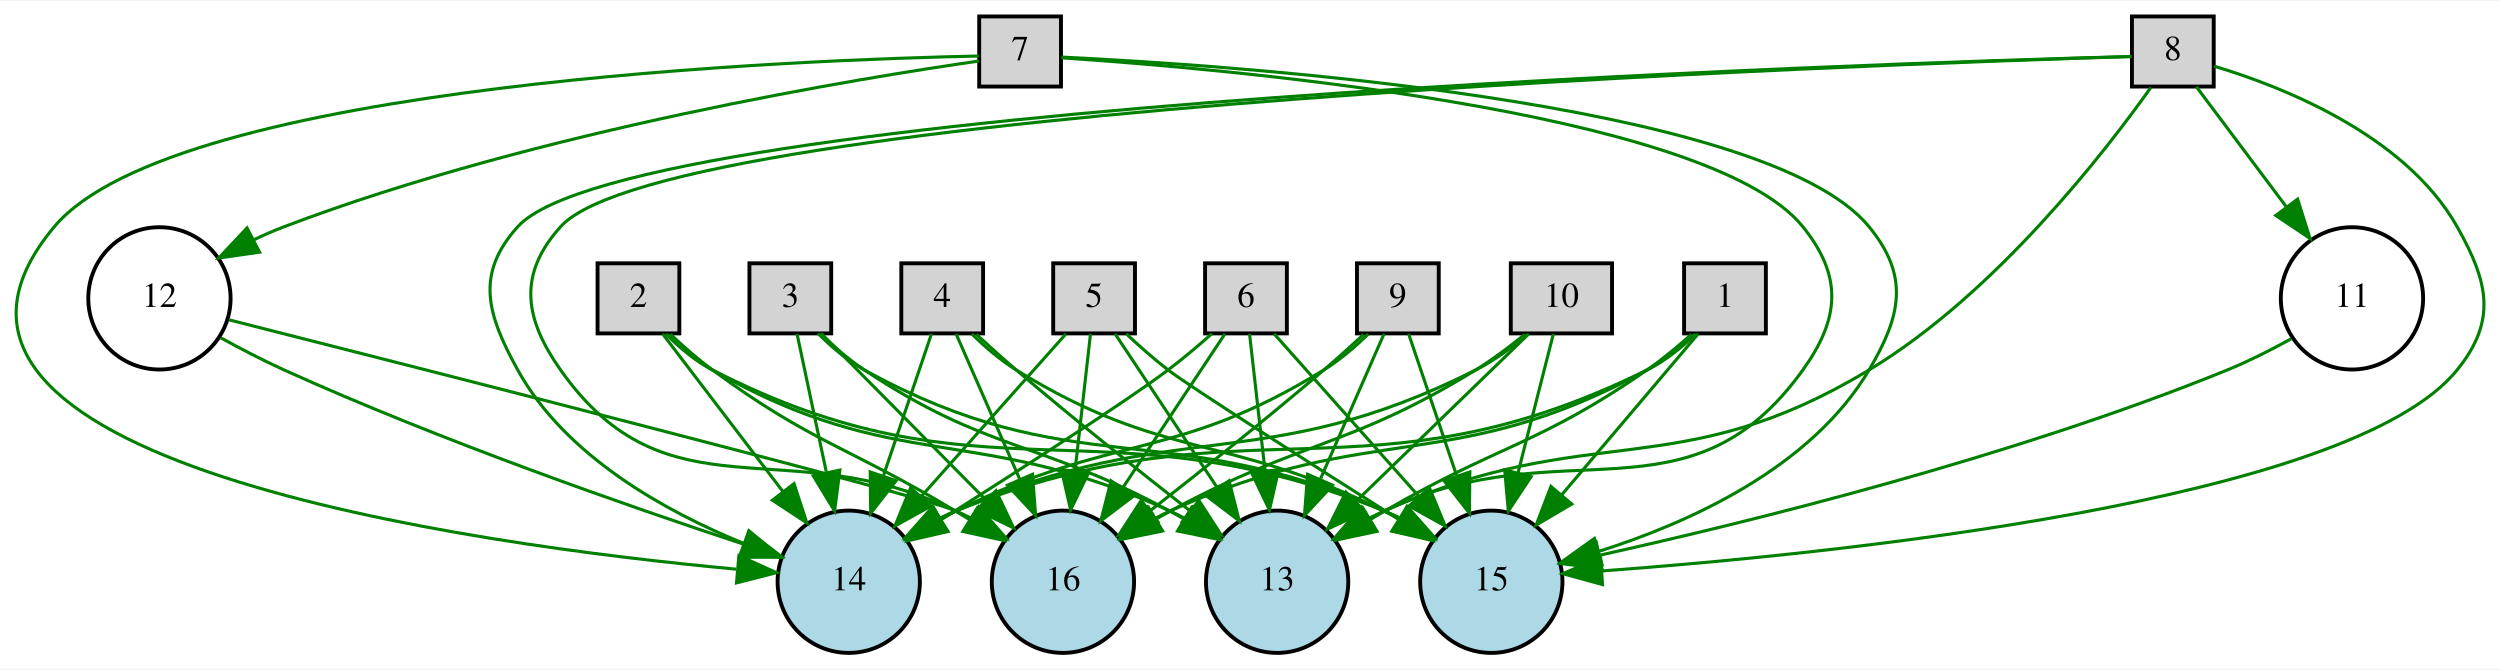
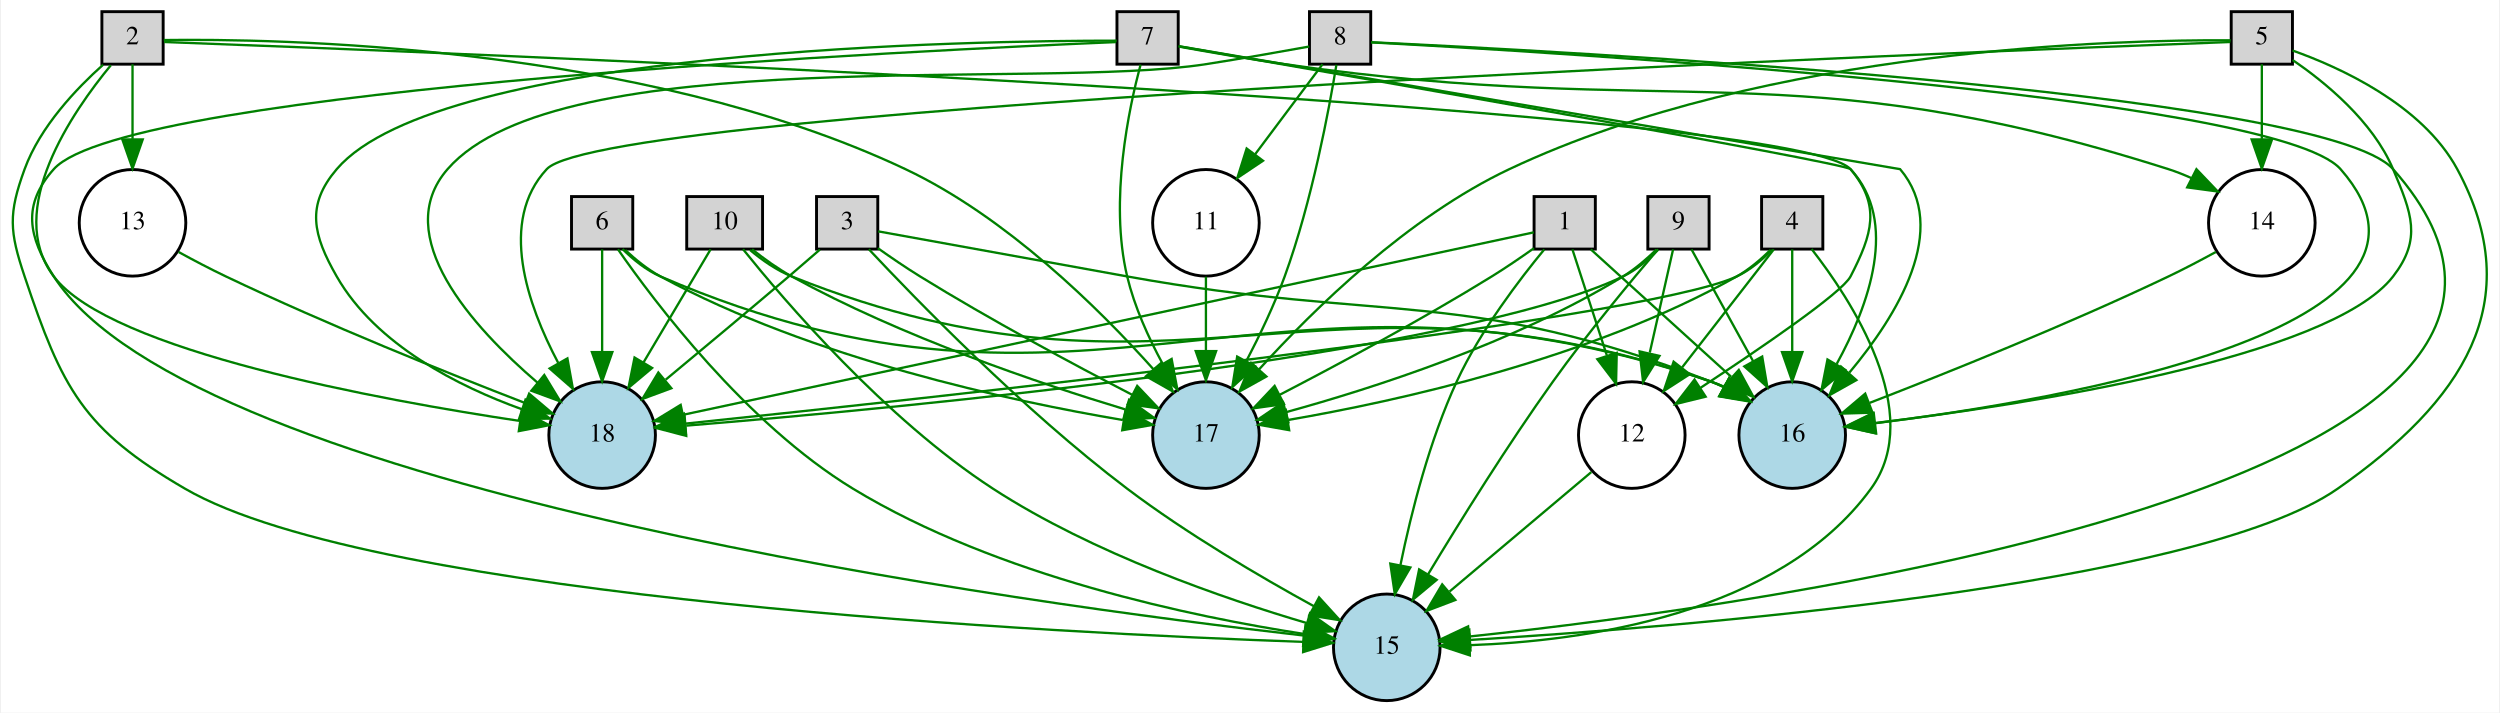
- <svg xmlns="http://www.w3.org/2000/svg" width="642pt" height="172pt" viewBox="0.00 0.00 641.95 171.54">
-   <g id="graph0" class="graph" transform="scale(1 1) rotate(0) translate(4 167.54)">
-     <polygon fill="white" stroke="transparent" points="-4,4 -4,-167.54 637.95,-167.54 637.95,4 -4,4" />
+ <svg xmlns="http://www.w3.org/2000/svg" width="856pt" height="244pt" viewBox="0.00 0.00 856.42 244.31">
+   <g id="graph0" class="graph" transform="scale(1 1) rotate(0) translate(4 240.31)">
+     <polygon fill="white" stroke="transparent" points="-4,4 -4,-240.31 852.42,-240.31 852.42,4 -4,4" />
    <g id="node1" class="node">
-       <polygon fill="lightgray" stroke="black" points="449.44,-100.15 428.44,-100.15 428.44,-82.15 449.44,-82.15 449.44,-100.15" />
-       <text text-anchor="middle" x="438.94" y="-88.95" font-family="Times,serif" font-size="9.00">1</text>
+       <polygon fill="lightgray" stroke="black" points="542.6,-172.92 521.6,-172.92 521.6,-154.92 542.6,-154.92 542.6,-172.92" />
+       <text text-anchor="middle" x="532.1" y="-161.72" font-family="Times,serif" font-size="9.00">1</text>
    </g>
    <g id="node11" class="node">
-       <ellipse fill="lightblue" stroke="black" cx="378.94" cy="-18.38" rx="18.27" ry="18.27" />
-       <text text-anchor="middle" x="378.94" y="-16.18" font-family="Times,serif" font-size="9.00">15</text>
+       <ellipse fill="lightblue" stroke="black" cx="409.1" cy="-91.15" rx="18.27" ry="18.27" />
+       <text text-anchor="middle" x="409.1" y="-88.95" font-family="Times,serif" font-size="9.00">17</text>
    </g>
    <g id="edge1" class="edge">
-       <path fill="none" stroke="green" stroke-width="0.8" d="M432.06,-82.04C423.57,-72.02 408.81,-54.61 397,-40.68" />
-       <polygon fill="green" stroke="green" stroke-width="0.8" points="399.59,-38.33 390.46,-32.96 394.25,-42.86 399.59,-38.33" />
+       <path fill="none" stroke="green" stroke-width="0.8" d="M521.56,-155.22C517.16,-152.1 511.96,-148.54 507.1,-145.54 483.01,-130.67 454.5,-115.38 434.46,-105" />
+       <polygon fill="green" stroke="green" stroke-width="0.8" points="435.85,-101.78 425.36,-100.32 432.65,-108.01 435.85,-101.78" />
    </g>
    <g id="node12" class="node">
-       <ellipse fill="lightblue" stroke="black" cx="268.94" cy="-18.38" rx="18.27" ry="18.27" />
-       <text text-anchor="middle" x="268.94" y="-16.18" font-family="Times,serif" font-size="9.00">16</text>
+       <ellipse fill="lightblue" stroke="black" cx="471.1" cy="-18.38" rx="18.27" ry="18.27" />
+       <text text-anchor="middle" x="471.1" y="-16.18" font-family="Times,serif" font-size="9.00">15</text>
    </g>
    <g id="edge2" class="edge">
-       <path fill="none" stroke="green" stroke-width="0.8" d="M430.99,-81.84C427.54,-78.62 423.3,-75.16 418.94,-72.77 369.36,-45.6 348.53,-59.89 296.94,-36.77 295.54,-36.14 294.12,-35.45 292.71,-34.72" />
-       <polygon fill="green" stroke="green" stroke-width="0.8" points="294.06,-31.47 283.65,-29.54 290.59,-37.54 294.06,-31.47" />
+       <path fill="none" stroke="green" stroke-width="0.8" d="M525.1,-154.79C516.82,-144.77 503.14,-126.94 495.1,-109.54 485.78,-89.38 479.56,-64.96 475.79,-46.62" />
+       <polygon fill="green" stroke="green" stroke-width="0.8" points="479.19,-45.76 473.85,-36.6 472.31,-47.09 479.19,-45.76" />
    </g>
    <g id="node13" class="node">
-       <ellipse fill="lightblue" stroke="black" cx="323.94" cy="-18.38" rx="18.27" ry="18.27" />
-       <text text-anchor="middle" x="323.94" y="-16.18" font-family="Times,serif" font-size="9.00">13</text>
+       <ellipse fill="lightblue" stroke="black" cx="202.1" cy="-91.15" rx="18.27" ry="18.27" />
+       <text text-anchor="middle" x="202.1" y="-88.95" font-family="Times,serif" font-size="9.00">18</text>
    </g>
    <g id="edge3" class="edge">
-       <path fill="none" stroke="green" stroke-width="0.8" d="M430.33,-81.92C426.92,-78.87 422.88,-75.49 418.94,-72.77 391.13,-53.56 381.21,-53.69 351.94,-36.77 350.64,-36.02 349.31,-35.24 347.98,-34.44" />
-       <polygon fill="green" stroke="green" stroke-width="0.8" points="349.6,-31.33 339.24,-29.12 345.96,-37.31 349.6,-31.33" />
+       <path fill="none" stroke="green" stroke-width="0.8" d="M521.49,-160.65C476.36,-150.97 299.43,-113.03 230.14,-98.17" />
+       <polygon fill="green" stroke="green" stroke-width="0.8" points="230.49,-94.66 219.98,-95.99 229.02,-101.51 230.49,-94.66" />
    </g>
    <g id="node14" class="node">
-       <ellipse fill="lightblue" stroke="black" cx="213.94" cy="-18.38" rx="18.27" ry="18.27" />
-       <text text-anchor="middle" x="213.94" y="-16.18" font-family="Times,serif" font-size="9.00">14</text>
+       <ellipse fill="lightblue" stroke="black" cx="610.1" cy="-91.15" rx="18.27" ry="18.27" />
+       <text text-anchor="middle" x="610.1" y="-88.95" font-family="Times,serif" font-size="9.00">16</text>
    </g>
    <g id="edge4" class="edge">
-       <path fill="none" stroke="green" stroke-width="0.8" d="M431.46,-82C427.97,-78.66 423.56,-75.05 418.94,-72.77 346.94,-37.27 316.55,-66.41 241.94,-36.77 240.51,-36.2 239.08,-35.56 237.65,-34.87" />
-       <polygon fill="green" stroke="green" stroke-width="0.8" points="238.98,-31.6 228.54,-29.8 235.57,-37.72 238.98,-31.6" />
+       <path fill="none" stroke="green" stroke-width="0.8" d="M541.05,-154.81C552.7,-144.23 573.44,-125.42 589.15,-111.16" />
+       <polygon fill="green" stroke="green" stroke-width="0.8" points="591.79,-113.49 596.84,-104.18 587.08,-108.31 591.79,-113.49" />
+     </g>
+     <g id="node16" class="node">
+       <ellipse fill="white" stroke="black" cx="555.1" cy="-91.15" rx="18.27" ry="18.27" />
+       <text text-anchor="middle" x="555.1" y="-88.95" font-family="Times,serif" font-size="9.00">12</text>
+     </g>
+     <g id="edge41" class="edge">
+       <path fill="none" stroke="green" stroke-width="0.8" d="M534.74,-154.81C537.6,-145.98 542.34,-131.42 546.52,-118.55" />
+       <polygon fill="green" stroke="green" stroke-width="0.8" points="549.94,-119.33 549.71,-108.74 543.29,-117.17 549.94,-119.33" />
    </g>
    <g id="node2" class="node">
-       <polygon fill="lightgray" stroke="black" points="170.44,-100.15 149.44,-100.15 149.44,-82.15 170.44,-82.15 170.44,-100.15" />
-       <text text-anchor="middle" x="159.94" y="-88.95" font-family="Times,serif" font-size="9.00">2</text>
+       <polygon fill="lightgray" stroke="black" points="51.6,-236.31 30.6,-236.31 30.6,-218.31 51.6,-218.31 51.6,-236.31" />
+       <text text-anchor="middle" x="41.1" y="-225.11" font-family="Times,serif" font-size="9.00">2</text>
    </g>
    <g id="edge5" class="edge">
-       <path fill="none" stroke="green" stroke-width="0.8" d="M166.98,-82.01C170.29,-78.67 174.49,-75.05 178.94,-72.77 248.44,-37.14 278.44,-65.81 350.94,-36.77 352.37,-36.2 353.81,-35.55 355.23,-34.86" />
-       <polygon fill="green" stroke="green" stroke-width="0.8" points="357.31,-37.71 364.34,-29.78 353.9,-31.6 357.31,-37.71" />
+       <path fill="none" stroke="green" stroke-width="0.8" d="M51.82,-226.58C88.98,-227.09 215.03,-225.38 306.1,-182.31 340.58,-166 372.31,-134.71 391.18,-113.63" />
+       <polygon fill="green" stroke="green" stroke-width="0.8" points="393.82,-115.93 397.77,-106.1 388.55,-111.32 393.82,-115.93" />
    </g>
    <g id="edge6" class="edge">
-       <path fill="none" stroke="green" stroke-width="0.8" d="M168.12,-81.96C171.36,-78.91 175.2,-75.52 178.94,-72.77 204.62,-53.91 213.63,-53.18 240.94,-36.77 242.23,-36 243.55,-35.2 244.88,-34.39" />
-       <polygon fill="green" stroke="green" stroke-width="0.8" points="246.9,-37.25 253.59,-29.03 243.24,-31.29 246.9,-37.25" />
+       <path fill="none" stroke="green" stroke-width="0.8" d="M31.01,-218.11C22,-210.08 9.43,-196.94 4.1,-182.31 -1.5,-166.96 -1.1,-161.03 4.1,-145.54 16.99,-107.1 24.04,-93.13 59.1,-72.77 124.61,-34.72 360.03,-23.17 442.39,-20.25" />
+       <polygon fill="green" stroke="green" stroke-width="0.8" points="442.66,-23.74 452.53,-19.91 442.42,-16.75 442.66,-23.74" />
    </g>
    <g id="edge7" class="edge">
-       <path fill="none" stroke="green" stroke-width="0.8" d="M167.45,-81.85C170.72,-78.64 174.75,-75.17 178.94,-72.77 226.16,-45.75 246.42,-59.3 295.94,-36.77 297.34,-36.13 298.76,-35.44 300.17,-34.7" />
-       <polygon fill="green" stroke="green" stroke-width="0.8" points="302.29,-37.52 309.22,-29.51 298.81,-31.45 302.29,-37.52" />
+       <path fill="none" stroke="green" stroke-width="0.8" d="M33.67,-217.94C20.73,-202.3 -3.02,-168.19 14.1,-145.54 33.4,-119.99 126.42,-103.1 173.97,-95.98" />
+       <polygon fill="green" stroke="green" stroke-width="0.8" points="174.54,-99.44 183.93,-94.54 173.53,-92.51 174.54,-99.44" />
    </g>
    <g id="edge8" class="edge">
-       <path fill="none" stroke="green" stroke-width="0.8" d="M166.14,-82.04C173.62,-72.23 186.5,-55.35 197.01,-41.58" />
-       <polygon fill="green" stroke="green" stroke-width="0.8" points="199.89,-43.57 203.18,-33.5 194.33,-39.32 199.89,-43.57" />
+       <path fill="none" stroke="green" stroke-width="0.8" d="M51.92,-225.91C130.41,-223.01 609.61,-204.39 630.1,-182.31 646.76,-164.35 636.41,-135.71 625.35,-115.54" />
+       <polygon fill="green" stroke="green" stroke-width="0.8" points="628.23,-113.53 620.15,-106.67 622.19,-117.07 628.23,-113.53" />
+     </g>
+     <g id="node17" class="node">
+       <ellipse fill="white" stroke="black" cx="41.1" cy="-163.92" rx="18.27" ry="18.27" />
+       <text text-anchor="middle" x="41.1" y="-161.72" font-family="Times,serif" font-size="9.00">13</text>
+     </g>
+     <g id="edge50" class="edge">
+       <path fill="none" stroke="green" stroke-width="0.8" d="M41.1,-218.28C41.1,-211.72 41.1,-202.03 41.1,-192.7" />
+       <polygon fill="green" stroke="green" stroke-width="0.8" points="44.6,-192.51 41.1,-182.51 37.6,-192.51 44.6,-192.51" />
    </g>
    <g id="node3" class="node">
-       <polygon fill="lightgray" stroke="black" points="209.44,-100.15 188.44,-100.15 188.44,-82.15 209.44,-82.15 209.44,-100.15" />
-       <text text-anchor="middle" x="198.94" y="-88.95" font-family="Times,serif" font-size="9.00">3</text>
+       <polygon fill="lightgray" stroke="black" points="296.6,-172.92 275.6,-172.92 275.6,-154.92 296.6,-154.92 296.6,-172.92" />
+       <text text-anchor="middle" x="286.1" y="-161.72" font-family="Times,serif" font-size="9.00">3</text>
    </g>
    <g id="edge9" class="edge">
-       <path fill="none" stroke="green" stroke-width="0.8" d="M206.05,-82.13C209.37,-78.81 213.55,-75.18 217.94,-72.77 271.61,-43.27 294.78,-61.18 350.94,-36.77 352.35,-36.16 353.78,-35.48 355.19,-34.76" />
-       <polygon fill="green" stroke="green" stroke-width="0.8" points="357.3,-37.59 364.27,-29.61 353.85,-31.5 357.3,-37.59" />
+       <path fill="none" stroke="green" stroke-width="0.8" d="M296.63,-155.22C301.03,-152.1 306.24,-148.54 311.1,-145.54 335.18,-130.67 363.69,-115.38 383.74,-105" />
+       <polygon fill="green" stroke="green" stroke-width="0.8" points="385.54,-108.01 392.84,-100.32 382.34,-101.78 385.54,-108.01" />
    </g>
    <g id="edge10" class="edge">
-       <path fill="none" stroke="green" stroke-width="0.8" d="M206.97,-82.04C217.15,-71.74 235.06,-53.64 249.01,-39.53" />
-       <polygon fill="green" stroke="green" stroke-width="0.8" points="251.74,-41.75 256.29,-32.18 246.77,-36.83 251.74,-41.75" />
+       <path fill="none" stroke="green" stroke-width="0.8" d="M293.55,-154.84C309.07,-138.28 346.35,-99.79 382.1,-72.77 402.54,-57.32 427.74,-42.56 446.09,-32.49" />
+       <polygon fill="green" stroke="green" stroke-width="0.8" points="447.88,-35.51 455.01,-27.68 444.55,-29.35 447.88,-35.51" />
    </g>
    <g id="edge11" class="edge">
-       <path fill="none" stroke="green" stroke-width="0.8" d="M206.62,-82.12C209.91,-78.95 213.92,-75.44 217.94,-72.77 249.74,-51.63 262.33,-54.87 295.94,-36.77 297.26,-36.06 298.61,-35.31 299.96,-34.54" />
-       <polygon fill="green" stroke="green" stroke-width="0.8" points="301.95,-37.43 308.74,-29.3 298.36,-31.42 301.95,-37.43" />
+       <path fill="none" stroke="green" stroke-width="0.8" d="M276.77,-154.75C273.42,-151.83 269.6,-148.52 266.1,-145.54 252.13,-133.65 236.31,-120.45 223.89,-110.15" />
+       <polygon fill="green" stroke="green" stroke-width="0.8" points="225.83,-107.21 215.9,-103.53 221.37,-112.6 225.83,-107.21" />
    </g>
    <g id="edge12" class="edge">
-       <path fill="none" stroke="green" stroke-width="0.8" d="M200.66,-82.04C202.49,-73.41 205.48,-59.31 208.16,-46.66" />
-       <polygon fill="green" stroke="green" stroke-width="0.8" points="211.66,-47.05 210.31,-36.54 204.81,-45.6 211.66,-47.05" />
+       <path fill="none" stroke="green" stroke-width="0.8" d="M296.75,-160.99C314.47,-157.78 351.09,-151.14 382.1,-145.54 470.98,-129.49 497.79,-141.94 582.1,-109.54 583.53,-108.99 584.98,-108.36 586.41,-107.68" />
+       <polygon fill="green" stroke="green" stroke-width="0.8" points="588.47,-110.54 595.53,-102.64 585.09,-104.41 588.47,-110.54" />
    </g>
    <g id="node4" class="node">
-       <polygon fill="lightgray" stroke="black" points="248.44,-100.15 227.44,-100.15 227.44,-82.15 248.44,-82.15 248.44,-100.15" />
-       <text text-anchor="middle" x="237.94" y="-88.95" font-family="Times,serif" font-size="9.00">4</text>
+       <polygon fill="lightgray" stroke="black" points="620.6,-172.92 599.6,-172.92 599.6,-154.92 620.6,-154.92 620.6,-172.92" />
+       <text text-anchor="middle" x="610.1" y="-161.72" font-family="Times,serif" font-size="9.00">4</text>
    </g>
    <g id="edge13" class="edge">
-       <path fill="none" stroke="green" stroke-width="0.8" d="M245.53,-81.99C248.81,-78.8 252.83,-75.31 256.94,-72.77 295,-49.26 310.87,-56.66 350.94,-36.77 352.32,-36.09 353.72,-35.35 355.11,-34.59" />
-       <polygon fill="green" stroke="green" stroke-width="0.8" points="357.27,-37.38 364.13,-29.31 353.73,-31.34 357.27,-37.38" />
+       <path fill="none" stroke="green" stroke-width="0.8" d="M602.61,-154.59C599.34,-151.37 595.3,-147.91 591.1,-145.54 540.97,-117.29 474.47,-102.73 437.31,-96.34" />
+       <polygon fill="green" stroke="green" stroke-width="0.8" points="437.64,-92.84 427.21,-94.68 436.51,-99.75 437.64,-92.84" />
    </g>
    <g id="edge14" class="edge">
-       <path fill="none" stroke="green" stroke-width="0.8" d="M241.5,-82.04C245.45,-73.01 252.04,-57.98 257.77,-44.9" />
-       <polygon fill="green" stroke="green" stroke-width="0.8" points="261.12,-45.97 261.92,-35.41 254.7,-43.17 261.12,-45.97" />
+       <path fill="none" stroke="green" stroke-width="0.8" d="M616.76,-154.91C629.85,-138.15 656.06,-98.78 637.1,-72.77 605.48,-29.39 538.01,-20.49 499.54,-19.12" />
+       <polygon fill="green" stroke="green" stroke-width="0.8" points="499.58,-15.62 489.5,-18.91 499.43,-22.62 499.58,-15.62" />
    </g>
    <g id="edge15" class="edge">
-       <path fill="none" stroke="green" stroke-width="0.8" d="M246.72,-81.89C249.9,-78.96 253.54,-75.67 256.94,-72.77 271.51,-60.33 288.37,-46.89 301.54,-36.61" />
-       <polygon fill="green" stroke="green" stroke-width="0.8" points="303.85,-39.26 309.6,-30.36 299.55,-33.73 303.85,-39.26" />
+       <path fill="none" stroke="green" stroke-width="0.8" d="M603.13,-154.63C599.83,-151.26 595.63,-147.67 591.1,-145.54 558.51,-130.25 314.84,-103.84 230.63,-95.08" />
+       <polygon fill="green" stroke="green" stroke-width="0.8" points="230.81,-91.58 220.5,-94.03 230.09,-98.54 230.81,-91.58" />
    </g>
    <g id="edge16" class="edge">
-       <path fill="none" stroke="green" stroke-width="0.8" d="M235.19,-82.04C232.2,-73.21 227.26,-58.65 222.9,-45.78" />
-       <polygon fill="green" stroke="green" stroke-width="0.8" points="226.09,-44.32 219.57,-35.97 219.46,-46.57 226.09,-44.32" />
+       <path fill="none" stroke="green" stroke-width="0.8" d="M610.1,-154.81C610.1,-146.24 610.1,-132.26 610.1,-119.68" />
+       <polygon fill="green" stroke="green" stroke-width="0.8" points="613.6,-119.59 610.1,-109.59 606.6,-119.59 613.6,-119.59" />
+     </g>
+     <g id="edge52" class="edge">
+       <path fill="none" stroke="green" stroke-width="0.8" d="M603.79,-154.81C596.17,-145 583.05,-128.12 572.35,-114.35" />
+       <polygon fill="green" stroke="green" stroke-width="0.8" points="574.96,-112.01 566.06,-106.27 569.44,-116.31 574.96,-112.01" />
    </g>
    <g id="node5" class="node">
-       <polygon fill="lightgray" stroke="black" points="287.44,-100.15 266.44,-100.15 266.44,-82.15 287.44,-82.15 287.44,-100.15" />
-       <text text-anchor="middle" x="276.94" y="-88.95" font-family="Times,serif" font-size="9.00">5</text>
+       <polygon fill="lightgray" stroke="black" points="781.6,-236.31 760.6,-236.31 760.6,-218.31 781.6,-218.31 781.6,-236.31" />
+       <text text-anchor="middle" x="771.1" y="-225.11" font-family="Times,serif" font-size="9.00">5</text>
    </g>
    <g id="edge17" class="edge">
-       <path fill="none" stroke="green" stroke-width="0.8" d="M285.19,-82.05C288.43,-79.01 292.26,-75.61 295.94,-72.77 301.37,-68.59 332.42,-48.79 354.95,-34.52" />
-       <polygon fill="green" stroke="green" stroke-width="0.8" points="357.11,-37.3 363.69,-29 353.37,-31.38 357.11,-37.3" />
+       <path fill="none" stroke="green" stroke-width="0.8" d="M760.42,-226.5C723.93,-226.73 601.63,-224.15 513.1,-182.31 478.43,-165.92 446.35,-134.64 427.24,-113.59" />
+       <polygon fill="green" stroke="green" stroke-width="0.8" points="429.83,-111.23 420.58,-106.08 424.6,-115.88 429.83,-111.23" />
    </g>
    <g id="edge18" class="edge">
-       <path fill="none" stroke="green" stroke-width="0.8" d="M276.02,-82.04C275.06,-73.47 273.48,-59.49 272.05,-46.91" />
-       <polygon fill="green" stroke="green" stroke-width="0.8" points="275.52,-46.37 270.91,-36.82 268.56,-47.15 275.52,-46.37" />
+       <path fill="none" stroke="green" stroke-width="0.8" d="M781.64,-222.99C797.28,-217.43 826.07,-204.6 838.1,-182.31 862.78,-136.56 839.7,-102.55 797.1,-72.77 749.13,-39.24 570.46,-25.24 499.97,-20.94" />
+       <polygon fill="green" stroke="green" stroke-width="0.8" points="499.8,-17.43 489.62,-20.34 499.39,-24.42 499.8,-17.43" />
    </g>
    <g id="edge19" class="edge">
-       <path fill="none" stroke="green" stroke-width="0.8" d="M282.33,-82.04C288.7,-72.45 299.57,-56.08 308.61,-42.47" />
-       <polygon fill="green" stroke="green" stroke-width="0.8" points="311.6,-44.3 314.21,-34.03 305.77,-40.43 311.6,-44.3" />
+       <path fill="none" stroke="green" stroke-width="0.8" d="M760.29,-225.91C681.94,-223 203.55,-204.35 183.1,-182.31 166.57,-164.49 176.35,-136.07 187.04,-115.9" />
+       <polygon fill="green" stroke="green" stroke-width="0.8" points="190.19,-117.44 192.08,-107.02 184.1,-113.99 190.19,-117.44" />
    </g>
    <g id="edge20" class="edge">
-       <path fill="none" stroke="green" stroke-width="0.8" d="M269.72,-82.04C260.75,-71.96 245.11,-54.4 232.68,-40.43" />
-       <polygon fill="green" stroke="green" stroke-width="0.8" points="235.06,-37.84 225.8,-32.7 229.83,-42.5 235.06,-37.84" />
+       <path fill="none" stroke="green" stroke-width="0.8" d="M781.66,-219.74C792.63,-212.24 809.15,-198.83 816.1,-182.31 822.44,-167.25 826.1,-158.46 816.1,-145.54 794.41,-117.51 689.53,-101.51 638.33,-95.25" />
+       <polygon fill="green" stroke="green" stroke-width="0.8" points="638.61,-91.76 628.27,-94.06 637.79,-98.71 638.61,-91.76" />
+     </g>
+     <g id="node18" class="node">
+       <ellipse fill="white" stroke="black" cx="771.1" cy="-163.92" rx="18.27" ry="18.27" />
+       <text text-anchor="middle" x="771.1" y="-161.72" font-family="Times,serif" font-size="9.00">14</text>
+     </g>
+     <g id="edge49" class="edge">
+       <path fill="none" stroke="green" stroke-width="0.8" d="M771.1,-218.28C771.1,-211.72 771.1,-202.03 771.1,-192.7" />
+       <polygon fill="green" stroke="green" stroke-width="0.8" points="774.6,-192.51 771.1,-182.51 767.6,-192.51 774.6,-192.51" />
    </g>
    <g id="node6" class="node">
-       <polygon fill="lightgray" stroke="black" points="326.44,-100.15 305.44,-100.15 305.44,-82.15 326.44,-82.15 326.44,-100.15" />
-       <text text-anchor="middle" x="315.94" y="-88.95" font-family="Times,serif" font-size="9.00">6</text>
+       <polygon fill="lightgray" stroke="black" points="212.6,-172.92 191.6,-172.92 191.6,-154.92 212.6,-154.92 212.6,-172.92" />
+       <text text-anchor="middle" x="202.1" y="-161.72" font-family="Times,serif" font-size="9.00">6</text>
    </g>
    <g id="edge21" class="edge">
-       <path fill="none" stroke="green" stroke-width="0.8" d="M323.17,-82.04C332.14,-71.96 347.77,-54.4 360.21,-40.43" />
-       <polygon fill="green" stroke="green" stroke-width="0.8" points="363.05,-42.5 367.09,-32.7 357.82,-37.84 363.05,-42.5" />
+       <path fill="none" stroke="green" stroke-width="0.8" d="M210.04,-154.59C213.49,-151.37 217.73,-147.91 222.1,-145.54 274.1,-117.34 342.51,-102.74 380.51,-96.33" />
+       <polygon fill="green" stroke="green" stroke-width="0.8" points="381.52,-99.71 390.84,-94.66 380.41,-92.8 381.52,-99.71" />
    </g>
    <g id="edge22" class="edge">
-       <path fill="none" stroke="green" stroke-width="0.8" d="M310.55,-82.04C304.18,-72.45 293.31,-56.08 284.28,-42.47" />
-       <polygon fill="green" stroke="green" stroke-width="0.8" points="287.12,-40.43 278.67,-34.03 281.29,-44.3 287.12,-40.43" />
+       <path fill="none" stroke="green" stroke-width="0.8" d="M207.52,-154.83C219.75,-137.21 251.32,-95.14 288.1,-72.77 337.64,-42.64 405.09,-28.75 442.72,-22.98" />
+       <polygon fill="green" stroke="green" stroke-width="0.8" points="443.56,-26.39 452.95,-21.5 442.55,-19.47 443.56,-26.39" />
    </g>
    <g id="edge23" class="edge">
-       <path fill="none" stroke="green" stroke-width="0.8" d="M316.86,-82.04C317.83,-73.47 319.41,-59.49 320.83,-46.91" />
-       <polygon fill="green" stroke="green" stroke-width="0.8" points="324.33,-47.15 321.97,-36.82 317.37,-46.37 324.33,-47.15" />
+       <path fill="none" stroke="green" stroke-width="0.8" d="M202.1,-154.81C202.1,-146.24 202.1,-132.26 202.1,-119.68" />
+       <polygon fill="green" stroke="green" stroke-width="0.8" points="205.6,-119.59 202.1,-109.59 198.6,-119.59 205.6,-119.59" />
    </g>
    <g id="edge24" class="edge">
-       <path fill="none" stroke="green" stroke-width="0.8" d="M307.2,-82.09C303.78,-79.06 299.76,-75.65 295.94,-72.77 285.49,-64.88 257.88,-47.13 237.58,-34.26" />
-       <polygon fill="green" stroke="green" stroke-width="0.8" points="239.44,-31.3 229.12,-28.91 235.7,-37.21 239.44,-31.3" />
+       <path fill="none" stroke="green" stroke-width="0.8" d="M209.1,-154.91C212.63,-151.42 217.2,-147.65 222.1,-145.54 369.72,-81.8 429.85,-161.29 582.1,-109.54 583.55,-109.04 585.01,-108.46 586.46,-107.82" />
+       <polygon fill="green" stroke="green" stroke-width="0.8" points="588.48,-110.7 595.62,-102.88 585.15,-104.54 588.48,-110.7" />
    </g>
    <g id="node7" class="node">
-       <polygon fill="lightgray" stroke="black" points="268.44,-163.54 247.44,-163.54 247.44,-145.54 268.44,-145.54 268.44,-163.54" />
-       <text text-anchor="middle" x="257.94" y="-152.34" font-family="Times,serif" font-size="9.00">7</text>
+       <polygon fill="lightgray" stroke="black" points="399.6,-236.31 378.6,-236.31 378.6,-218.31 399.6,-218.31 399.6,-236.31" />
+       <text text-anchor="middle" x="389.1" y="-225.11" font-family="Times,serif" font-size="9.00">7</text>
    </g>
    <g id="edge25" class="edge">
-       <path fill="none" stroke="green" stroke-width="0.8" d="M268.61,-153.1C308.66,-151.2 449.17,-142.26 475.94,-109.54 486.29,-96.89 484.26,-86.84 475.94,-72.77 461.03,-47.54 429.48,-33.43 406.4,-26.14" />
-       <polygon fill="green" stroke="green" stroke-width="0.8" points="407.37,-22.78 396.79,-23.34 405.41,-29.5 407.37,-22.78" />
+       <path fill="none" stroke="green" stroke-width="0.8" d="M386.7,-218.16C382.75,-203.44 375.89,-171.55 382.1,-145.54 384.57,-135.19 389.38,-124.58 394.27,-115.57" />
+       <polygon fill="green" stroke="green" stroke-width="0.8" points="397.34,-117.25 399.3,-106.84 391.27,-113.76 397.34,-117.25" />
    </g>
    <g id="edge26" class="edge">
-       <path fill="none" stroke="green" stroke-width="0.8" d="M268.56,-152.91C306.53,-150.4 434.59,-139.8 458.94,-109.54 469.19,-96.81 468.48,-86.04 458.94,-72.77 429.66,-32.02 397.34,-58.15 351.94,-36.77 350.55,-36.11 349.14,-35.41 347.74,-34.66" />
-       <polygon fill="green" stroke="green" stroke-width="0.8" points="349.1,-31.41 338.7,-29.43 345.6,-37.47 349.1,-31.41" />
+       <path fill="none" stroke="green" stroke-width="0.8" d="M378.3,-225.88C319.43,-223.43 39.04,-210.35 14.1,-182.31 3.24,-170.1 5.24,-159.27 14.1,-145.54 61.97,-71.37 350.48,-32.92 442.75,-22.41" />
+       <polygon fill="green" stroke="green" stroke-width="0.8" points="443.21,-25.88 452.75,-21.29 442.43,-18.92 443.21,-25.88" />
    </g>
    <g id="edge27" class="edge">
-       <path fill="none" stroke="green" stroke-width="0.8" d="M247.34,-153.38C203.99,-152.48 41.05,-146.65 9.94,-109.54 -40.6,-49.24 117.6,-27.87 185.03,-21.61" />
-       <polygon fill="green" stroke="green" stroke-width="0.8" points="185.73,-25.07 195.39,-20.71 185.12,-18.09 185.73,-25.07" />
-     </g>
-     <g id="node16" class="node">
-       <ellipse fill="white" stroke="black" cx="36.94" cy="-91.15" rx="18.27" ry="18.27" />
-       <text text-anchor="middle" x="36.94" y="-88.95" font-family="Times,serif" font-size="9.00">12</text>
+       <path fill="none" stroke="green" stroke-width="0.8" d="M378.51,-226.37C332,-226.39 146.56,-223.83 111.1,-182.31 100.48,-169.88 102.98,-159.72 111.1,-145.54 124.61,-121.94 153.07,-107.76 174.58,-100.01" />
+       <polygon fill="green" stroke="green" stroke-width="0.8" points="175.82,-103.28 184.19,-96.8 173.6,-96.64 175.82,-103.28" />
+     </g>
+     <g id="edge28" class="edge">
+       <path fill="none" stroke="green" stroke-width="0.8" d="M399.86,-224.47C448.68,-216.15 647.1,-182.31 647.1,-182.31 664.38,-161.83 646.12,-132.19 629.68,-112.55" />
+       <polygon fill="green" stroke="green" stroke-width="0.8" points="632.09,-110 622.85,-104.81 626.84,-114.62 632.09,-110" />
+     </g>
+     <g id="edge45" class="edge">
+       <path fill="none" stroke="green" stroke-width="0.8" d="M399.67,-224.47C445.92,-216.43 628.2,-184.59 630.1,-182.31 640.56,-169.76 637.59,-160.06 630.1,-145.54 627.21,-139.95 599.49,-121.03 578.58,-107.3" />
+       <polygon fill="green" stroke="green" stroke-width="0.8" points="580.42,-104.32 570.13,-101.79 576.6,-110.18 580.42,-104.32" />
+     </g>
+     <g id="edge43" class="edge">
+       <path fill="none" stroke="green" stroke-width="0.8" d="M399.9,-224.31C409.41,-222.59 423.65,-220.11 436.1,-218.31 570.32,-198.92 609.86,-223.42 739.1,-182.31 741.72,-181.48 744.37,-180.42 746.97,-179.25" />
+       <polygon fill="green" stroke="green" stroke-width="0.8" points="748.68,-182.31 756,-174.65 745.5,-176.07 748.68,-182.31" />
+     </g>
+     <g id="node8" class="node">
+       <polygon fill="lightgray" stroke="black" points="465.6,-236.31 444.6,-236.31 444.6,-218.31 465.6,-218.31 465.6,-236.31" />
+       <text text-anchor="middle" x="455.1" y="-225.11" font-family="Times,serif" font-size="9.00">8</text>
+     </g>
+     <g id="edge29" class="edge">
+       <path fill="none" stroke="green" stroke-width="0.8" d="M453.83,-218.1C451.4,-203.29 445.47,-171.25 436.1,-145.54 432.54,-135.79 427.65,-125.53 423.01,-116.63" />
+       <polygon fill="green" stroke="green" stroke-width="0.8" points="425.97,-114.74 418.14,-107.6 419.81,-118.06 425.97,-114.74" />
+     </g>
+     <g id="edge30" class="edge">
+       <path fill="none" stroke="green" stroke-width="0.8" d="M465.87,-225.83C523.35,-223.16 792.19,-209.31 816.1,-182.31 911.33,-74.76 597.62,-32.51 499.49,-22.1" />
+       <polygon fill="green" stroke="green" stroke-width="0.8" points="499.7,-18.61 489.4,-21.06 498.99,-25.57 499.7,-18.61" />
+     </g>
+     <g id="edge31" class="edge">
+       <path fill="none" stroke="green" stroke-width="0.8" d="M444.52,-224.36C435.21,-222.67 421.27,-220.21 409.1,-218.31 351.47,-209.31 187.41,-226.29 149.1,-182.31 129.24,-159.51 157.65,-128.22 179.93,-109.13" />
+       <polygon fill="green" stroke="green" stroke-width="0.8" points="182.26,-111.75 187.76,-102.69 177.82,-106.34 182.26,-111.75" />
+     </g>
+     <g id="edge32" class="edge">
+       <path fill="none" stroke="green" stroke-width="0.8" d="M465.7,-225.77C521.08,-222.83 775.49,-208 798.1,-182.31 846.24,-127.59 702.35,-103.18 638.72,-95.24" />
+       <polygon fill="green" stroke="green" stroke-width="0.8" points="638.88,-91.74 628.54,-94.03 638.05,-98.69 638.88,-91.74" />
+     </g>
+     <g id="node15" class="node">
+       <ellipse fill="white" stroke="black" cx="409.1" cy="-163.92" rx="18.27" ry="18.27" />
+       <text text-anchor="middle" x="409.1" y="-161.72" font-family="Times,serif" font-size="9.00">11</text>
+     </g>
+     <g id="edge46" class="edge">
+       <path fill="none" stroke="green" stroke-width="0.8" d="M449.08,-218.28C443.24,-210.49 434.1,-198.28 426.03,-187.51" />
+       <polygon fill="green" stroke="green" stroke-width="0.8" points="428.67,-185.2 419.87,-179.3 423.06,-189.4 428.67,-185.2" />
+     </g>
+     <g id="node9" class="node">
+       <polygon fill="lightgray" stroke="black" points="581.6,-172.92 560.6,-172.92 560.6,-154.92 581.6,-154.92 581.6,-172.92" />
+       <text text-anchor="middle" x="571.1" y="-161.72" font-family="Times,serif" font-size="9.00">9</text>
+     </g>
+     <g id="edge33" class="edge">
+       <path fill="none" stroke="green" stroke-width="0.8" d="M563.52,-154.74C560.24,-151.55 556.22,-148.06 552.1,-145.54 514.89,-122.77 466.42,-107.21 436.54,-99" />
+       <polygon fill="green" stroke="green" stroke-width="0.8" points="437.36,-95.6 426.8,-96.41 435.56,-102.37 437.36,-95.6" />
+     </g>
+     <g id="edge34" class="edge">
+       <path fill="none" stroke="green" stroke-width="0.8" d="M564.09,-154.83C555.32,-144.56 540.01,-126.19 528.1,-109.54 512.52,-87.76 496.36,-61.83 485.24,-43.38" />
+       <polygon fill="green" stroke="green" stroke-width="0.8" points="488.2,-41.51 480.06,-34.73 482.19,-45.1 488.2,-41.51" />
+     </g>
+     <g id="edge35" class="edge">
+       <path fill="none" stroke="green" stroke-width="0.8" d="M564.11,-154.66C560.82,-151.3 556.62,-147.7 552.1,-145.54 495.14,-118.29 304.17,-100.39 230.98,-94.39" />
+       <polygon fill="green" stroke="green" stroke-width="0.8" points="230.93,-90.87 220.68,-93.56 230.36,-97.85 230.93,-90.87" />
+     </g>
+     <g id="edge36" class="edge">
+       <path fill="none" stroke="green" stroke-width="0.8" d="M575.57,-154.81C580.71,-145.48 589.38,-129.76 596.74,-116.39" />
+       <polygon fill="green" stroke="green" stroke-width="0.8" points="599.81,-118.07 601.57,-107.62 593.68,-114.69 599.81,-118.07" />
+     </g>
+     <g id="edge48" class="edge">
+       <path fill="none" stroke="green" stroke-width="0.8" d="M569.26,-154.81C567.31,-146.18 564.12,-132.08 561.27,-119.43" />
+       <polygon fill="green" stroke="green" stroke-width="0.8" points="564.6,-118.29 558.98,-109.31 557.77,-119.83 564.6,-118.29" />
+     </g>
+     <g id="node10" class="node">
+       <polygon fill="lightgray" stroke="black" points="257.1,-172.92 231.1,-172.92 231.1,-154.92 257.1,-154.92 257.1,-172.92" />
+       <text text-anchor="middle" x="244.1" y="-161.72" font-family="Times,serif" font-size="9.00">10</text>
+     </g>
+     <g id="edge37" class="edge">
+       <path fill="none" stroke="green" stroke-width="0.8" d="M253.52,-154.83C257.53,-151.65 262.36,-148.15 267.1,-145.54 304.7,-124.83 351.98,-108.85 381.37,-99.97" />
+       <polygon fill="green" stroke="green" stroke-width="0.8" points="382.74,-103.22 391.34,-97.03 380.76,-96.51 382.74,-103.22" />
+     </g>
+     <g id="edge38" class="edge">
+       <path fill="none" stroke="green" stroke-width="0.8" d="M250.41,-154.85C264.24,-137.63 298.96,-96.88 336.1,-72.77 370.36,-50.52 415.36,-35.04 443.76,-26.68" />
+       <polygon fill="green" stroke="green" stroke-width="0.8" points="444.77,-30.04 453.42,-23.93 442.85,-23.3 444.77,-30.04" />
+     </g>
+     <g id="edge39" class="edge">
+       <path fill="none" stroke="green" stroke-width="0.8" d="M239.28,-154.81C233.71,-145.43 224.3,-129.56 216.33,-116.14" />
+       <polygon fill="green" stroke="green" stroke-width="0.8" points="219.23,-114.16 211.12,-107.35 213.21,-117.74 219.23,-114.16" />
+     </g>
+     <g id="edge40" class="edge">
+       <path fill="none" stroke="green" stroke-width="0.8" d="M252.8,-154.59C256.84,-151.21 261.89,-147.62 267.1,-145.54 397.93,-93.2 449.01,-155.83 582.1,-109.54 583.55,-109.03 585.01,-108.44 586.45,-107.79" />
+       <polygon fill="green" stroke="green" stroke-width="0.8" points="588.48,-110.67 595.6,-102.83 585.14,-104.52 588.48,-110.67" />
+     </g>
+     <g id="edge47" class="edge">
+       <path fill="none" stroke="green" stroke-width="0.8" d="M409.1,-145.43C409.1,-137.75 409.1,-128.54 409.1,-119.95" />
+       <polygon fill="green" stroke="green" stroke-width="0.8" points="412.6,-119.94 409.1,-109.94 405.6,-119.94 412.6,-119.94" />
    </g>
    <g id="edge42" class="edge">
-       <path fill="none" stroke="green" stroke-width="0.8" d="M247.41,-152.1C218.28,-147.92 134.45,-134.43 68.94,-109.54 66.37,-108.56 63.75,-107.42 61.17,-106.18" />
-       <polygon fill="green" stroke="green" stroke-width="0.8" points="62.66,-103.01 52.17,-101.51 59.43,-109.23 62.66,-103.01" />
-     </g>
-     <g id="node8" class="node">
-       <polygon fill="lightgray" stroke="black" points="564.44,-163.54 543.44,-163.54 543.44,-145.54 564.44,-145.54 564.44,-163.54" />
-       <text text-anchor="middle" x="553.94" y="-152.34" font-family="Times,serif" font-size="9.00">8</text>
-     </g>
-     <g id="edge28" class="edge">
-       <path fill="none" stroke="green" stroke-width="0.8" d="M564.57,-150.76C581.35,-145.74 613.48,-133.38 626.94,-109.54 634.98,-95.31 637.21,-85.48 626.94,-72.77 599.59,-38.9 466.58,-25.51 407.42,-21.16" />
-       <polygon fill="green" stroke="green" stroke-width="0.8" points="407.49,-17.66 397.27,-20.45 407,-24.64 407.49,-17.66" />
-     </g>
-     <g id="edge29" class="edge">
-       <path fill="none" stroke="green" stroke-width="0.8" d="M543.27,-153.24C481.12,-151.38 167.79,-140.51 139.94,-109.54 129.01,-97.39 130.52,-86.12 139.94,-72.77 167.41,-33.82 198.01,-57.46 240.94,-36.77 242.33,-36.1 243.73,-35.38 245.13,-34.63" />
-       <polygon fill="green" stroke="green" stroke-width="0.8" points="247.28,-37.43 254.16,-29.38 243.76,-31.38 247.28,-37.43" />
-     </g>
-     <g id="edge30" class="edge">
-       <path fill="none" stroke="green" stroke-width="0.8" d="M548.31,-145.31C536.71,-128.99 508.49,-92.4 475.94,-72.77 426.8,-43.13 404.36,-60.12 351.94,-36.77 350.54,-36.14 349.12,-35.46 347.71,-34.73" />
-       <polygon fill="green" stroke="green" stroke-width="0.8" points="349.06,-31.47 338.64,-29.55 345.59,-37.55 349.06,-31.47" />
-     </g>
-     <g id="edge31" class="edge">
-       <path fill="none" stroke="green" stroke-width="0.8" d="M543.4,-153.27C480.59,-151.58 157.63,-141.35 128.94,-109.54 118,-97.4 121.04,-87.07 128.94,-72.77 141.2,-50.59 166.97,-36.38 186.93,-28.25" />
-       <polygon fill="green" stroke="green" stroke-width="0.8" points="188.35,-31.45 196.46,-24.63 185.87,-24.91 188.35,-31.45" />
-     </g>
-     <g id="node15" class="node">
-       <ellipse fill="white" stroke="black" cx="599.94" cy="-91.15" rx="18.27" ry="18.27" />
-       <text text-anchor="middle" x="599.94" y="-88.95" font-family="Times,serif" font-size="9.00">11</text>
-     </g>
-     <g id="edge40" class="edge">
-       <path fill="none" stroke="green" stroke-width="0.8" d="M559.96,-145.51C565.8,-137.72 574.94,-125.52 583.01,-114.75" />
-       <polygon fill="green" stroke="green" stroke-width="0.8" points="585.98,-116.63 589.17,-106.53 580.37,-112.43 585.98,-116.63" />
-     </g>
-     <g id="node9" class="node">
-       <polygon fill="lightgray" stroke="black" points="365.44,-100.15 344.44,-100.15 344.44,-82.15 365.44,-82.15 365.44,-100.15" />
-       <text text-anchor="middle" x="354.94" y="-88.95" font-family="Times,serif" font-size="9.00">9</text>
-     </g>
-     <g id="edge32" class="edge">
-       <path fill="none" stroke="green" stroke-width="0.8" d="M357.7,-82.04C360.69,-73.21 365.63,-58.65 369.99,-45.78" />
-       <polygon fill="green" stroke="green" stroke-width="0.8" points="373.42,-46.57 373.32,-35.97 366.79,-44.32 373.42,-46.57" />
-     </g>
-     <g id="edge33" class="edge">
-       <path fill="none" stroke="green" stroke-width="0.8" d="M346.16,-81.89C342.99,-78.96 339.34,-75.67 335.94,-72.77 321.38,-60.33 304.51,-46.89 291.34,-36.61" />
-       <polygon fill="green" stroke="green" stroke-width="0.8" points="293.33,-33.73 283.29,-30.36 289.04,-39.26 293.33,-33.73" />
-     </g>
-     <g id="edge34" class="edge">
-       <path fill="none" stroke="green" stroke-width="0.8" d="M351.39,-82.04C347.43,-73.01 340.85,-57.98 335.12,-44.9" />
-       <polygon fill="green" stroke="green" stroke-width="0.8" points="338.18,-43.17 330.96,-35.41 331.77,-45.97 338.18,-43.17" />
-     </g>
-     <g id="edge35" class="edge">
-       <path fill="none" stroke="green" stroke-width="0.8" d="M347.35,-81.99C344.07,-78.8 340.05,-75.31 335.94,-72.77 297.88,-49.26 282.02,-56.66 241.94,-36.77 240.57,-36.09 239.17,-35.35 237.77,-34.59" />
-       <polygon fill="green" stroke="green" stroke-width="0.8" points="239.15,-31.34 228.75,-29.31 235.61,-37.38 239.15,-31.34" />
-     </g>
-     <g id="node10" class="node">
-       <polygon fill="lightgray" stroke="black" points="409.94,-100.15 383.94,-100.15 383.94,-82.15 409.94,-82.15 409.94,-100.15" />
-       <text text-anchor="middle" x="396.94" y="-88.95" font-family="Times,serif" font-size="9.00">10</text>
-     </g>
-     <g id="edge36" class="edge">
-       <path fill="none" stroke="green" stroke-width="0.8" d="M394.88,-82.04C392.66,-73.33 389.03,-59.03 385.78,-46.29" />
-       <polygon fill="green" stroke="green" stroke-width="0.8" points="389.16,-45.37 383.31,-36.54 382.38,-47.09 389.16,-45.37" />
-     </g>
-     <g id="edge37" class="edge">
-       <path fill="none" stroke="green" stroke-width="0.8" d="M387.45,-81.85C383.7,-78.78 379.26,-75.42 374.94,-72.77 342.4,-52.79 330.56,-54.87 296.94,-36.77 295.62,-36.06 294.27,-35.31 292.92,-34.54" />
-       <polygon fill="green" stroke="green" stroke-width="0.8" points="294.53,-31.42 284.15,-29.3 290.94,-37.43 294.53,-31.42" />
-     </g>
-     <g id="edge38" class="edge">
-       <path fill="none" stroke="green" stroke-width="0.8" d="M388.57,-82.04C377.79,-71.59 358.71,-53.09 344.06,-38.89" />
-       <polygon fill="green" stroke="green" stroke-width="0.8" points="346.49,-36.37 336.88,-31.92 341.62,-41.4 346.49,-36.37" />
-     </g>
-     <g id="edge39" class="edge">
-       <path fill="none" stroke="green" stroke-width="0.8" d="M388.09,-81.81C384.29,-78.6 379.64,-75.13 374.94,-72.77 320.25,-45.22 298.11,-61.18 241.94,-36.77 240.53,-36.16 239.11,-35.48 237.69,-34.76" />
-       <polygon fill="green" stroke="green" stroke-width="0.8" points="239.04,-31.5 228.62,-29.61 235.58,-37.59 239.04,-31.5" />
-     </g>
-     <g id="edge41" class="edge">
-       <path fill="none" stroke="green" stroke-width="0.8" d="M584.33,-80.77C579.22,-77.95 573.45,-75.01 567.94,-72.77 512.61,-50.25 444.49,-33.55 407,-25.25" />
-       <polygon fill="green" stroke="green" stroke-width="0.8" points="407.35,-21.75 396.84,-23.04 405.87,-28.59 407.35,-21.75" />
-     </g>
-     <g id="edge43" class="edge">
-       <path fill="none" stroke="green" stroke-width="0.8" d="M54.85,-85.62C102.99,-73.42 232.2,-40.53 240.94,-36.77 242.36,-36.16 243.78,-35.49 245.2,-34.78" />
-       <polygon fill="green" stroke="green" stroke-width="0.8" points="247.3,-37.61 254.28,-29.63 243.85,-31.52 247.3,-37.61" />
+       <path fill="none" stroke="green" stroke-width="0.8" d="M541.23,-78.47C528.02,-67.34 507.93,-50.42 492.64,-37.53" />
+       <polygon fill="green" stroke="green" stroke-width="0.8" points="494.61,-34.62 484.71,-30.85 490.1,-39.97 494.61,-34.62" />
+     </g>
+     <g id="edge51" class="edge">
+       <path fill="none" stroke="green" stroke-width="0.8" d="M56.88,-153.92C61.99,-151.12 67.73,-148.1 73.1,-145.54 107.86,-128.96 149.17,-112.39 175.51,-102.21" />
+       <polygon fill="green" stroke="green" stroke-width="0.8" points="177.07,-105.36 185.15,-98.51 174.56,-98.83 177.07,-105.36" />
    </g>
    <g id="edge44" class="edge">
-       <path fill="none" stroke="green" stroke-width="0.8" d="M52.66,-81.03C57.78,-78.22 63.53,-75.22 68.94,-72.77 109.16,-54.56 157.6,-37.69 187.07,-27.98" />
-       <polygon fill="green" stroke="green" stroke-width="0.8" points="188.24,-31.28 196.66,-24.85 186.06,-24.62 188.24,-31.28" />
+       <path fill="none" stroke="green" stroke-width="0.8" d="M755.32,-153.92C750.2,-151.12 744.46,-148.1 739.1,-145.54 704.33,-128.96 663.02,-112.39 636.69,-102.21" />
+       <polygon fill="green" stroke="green" stroke-width="0.8" points="637.63,-98.83 627.04,-98.51 635.13,-105.36 637.63,-98.83" />
    </g>
  </g>
</svg>
